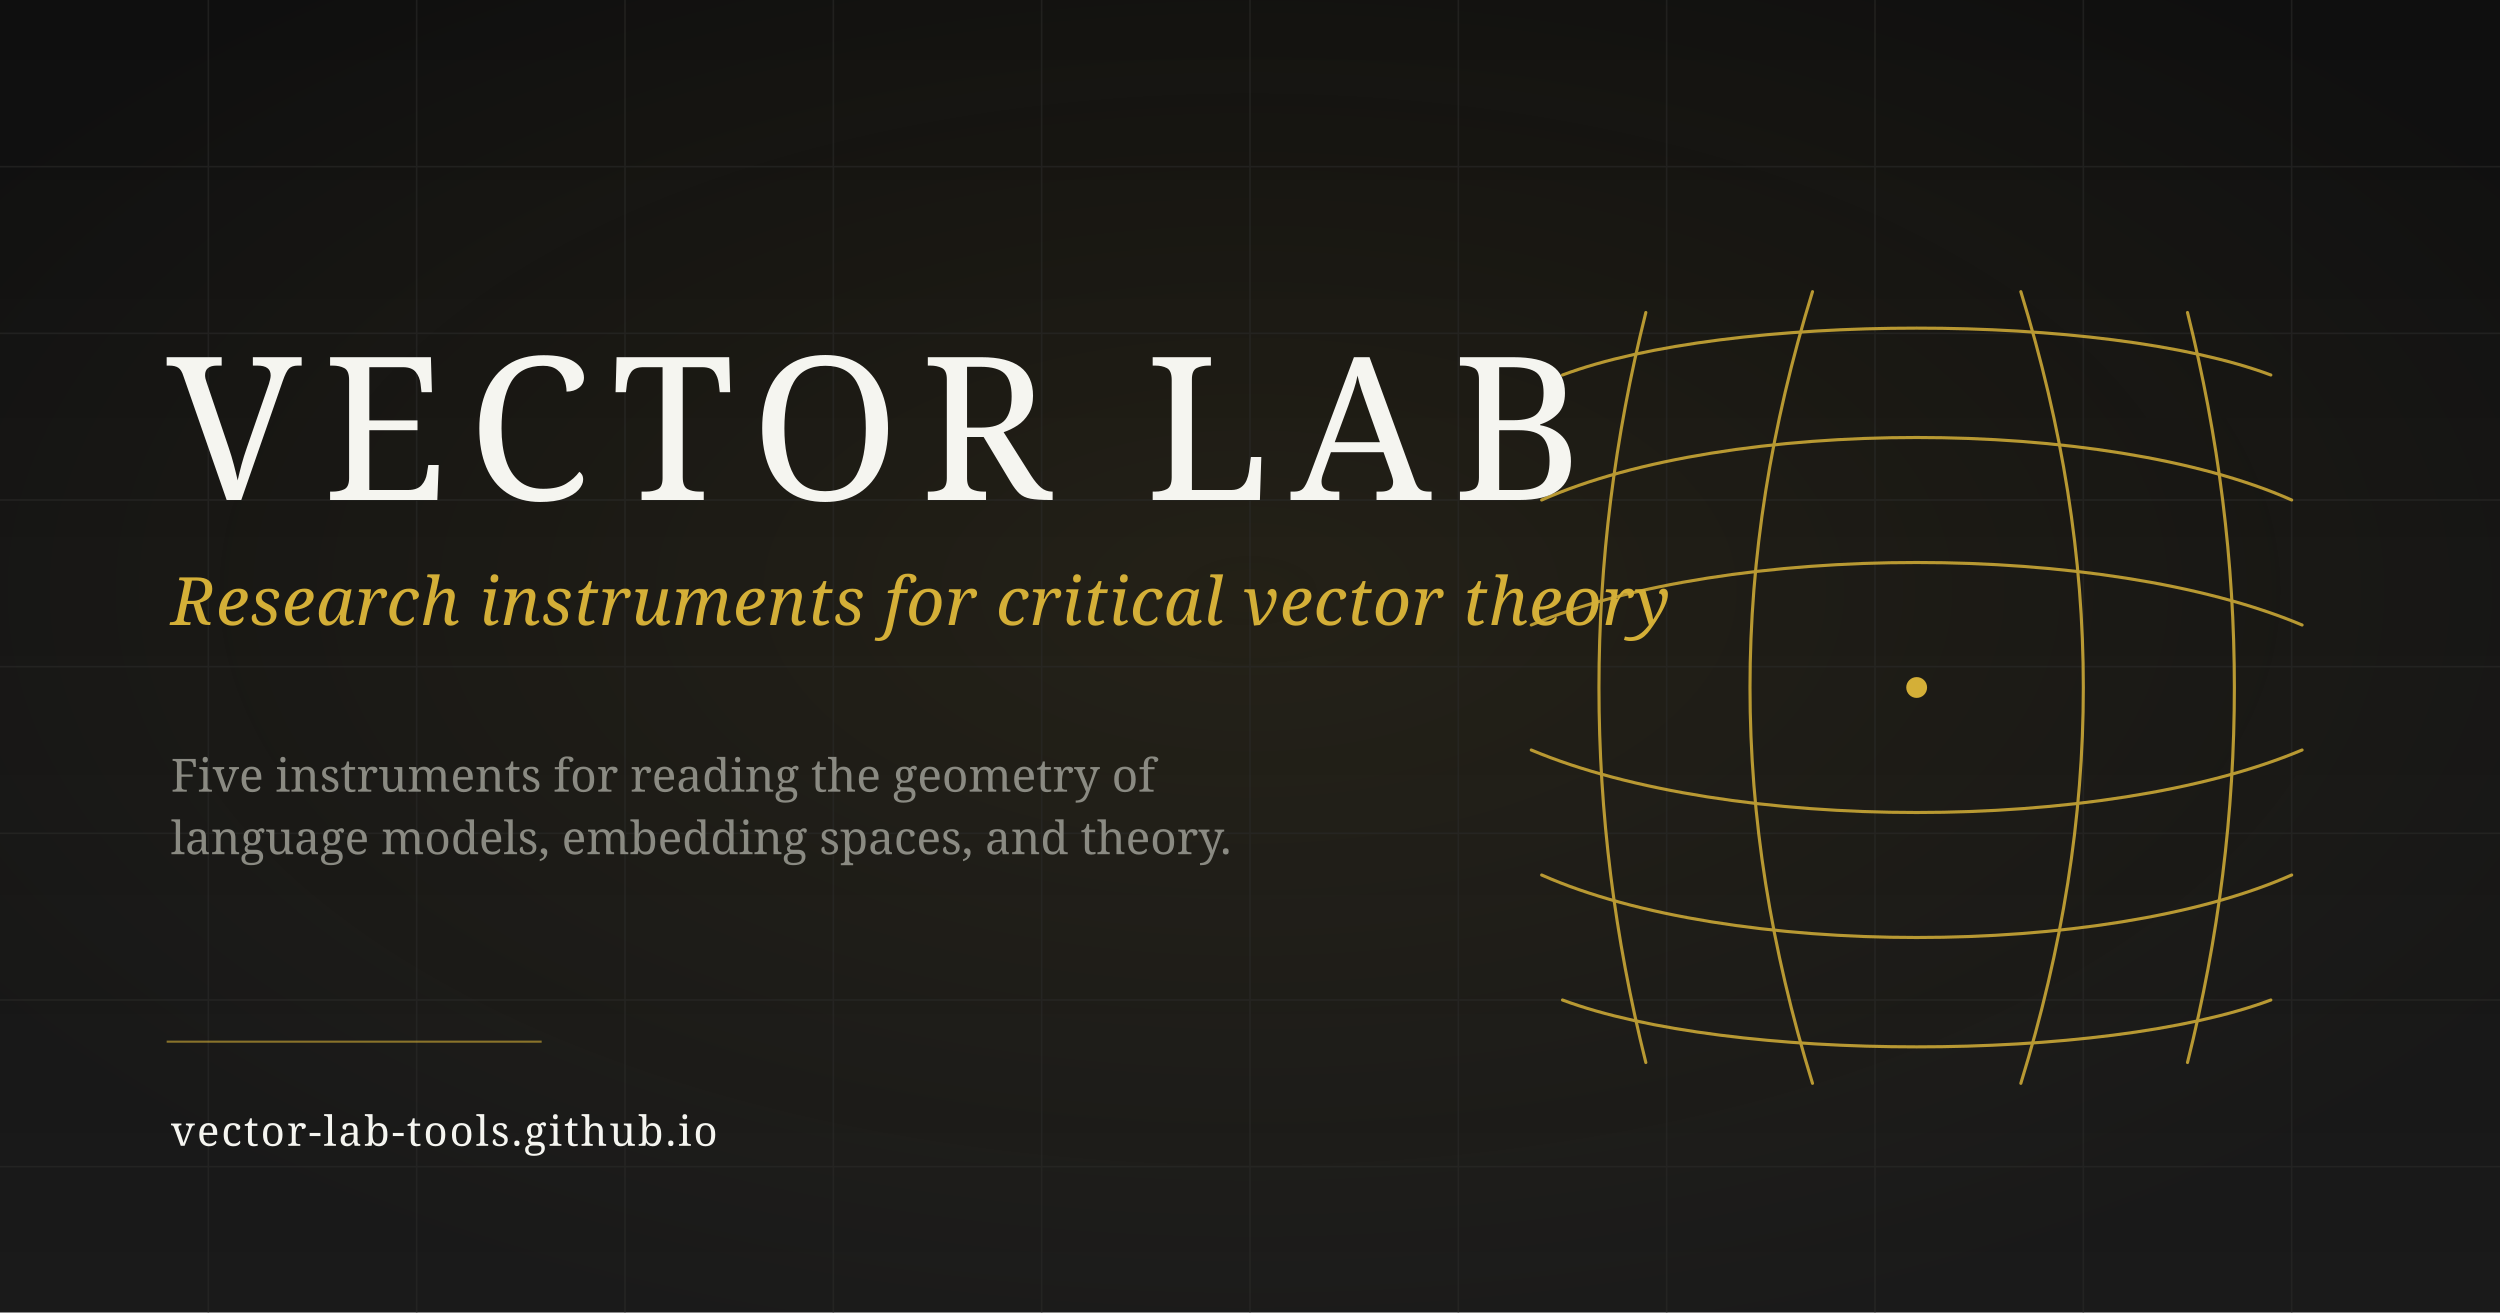
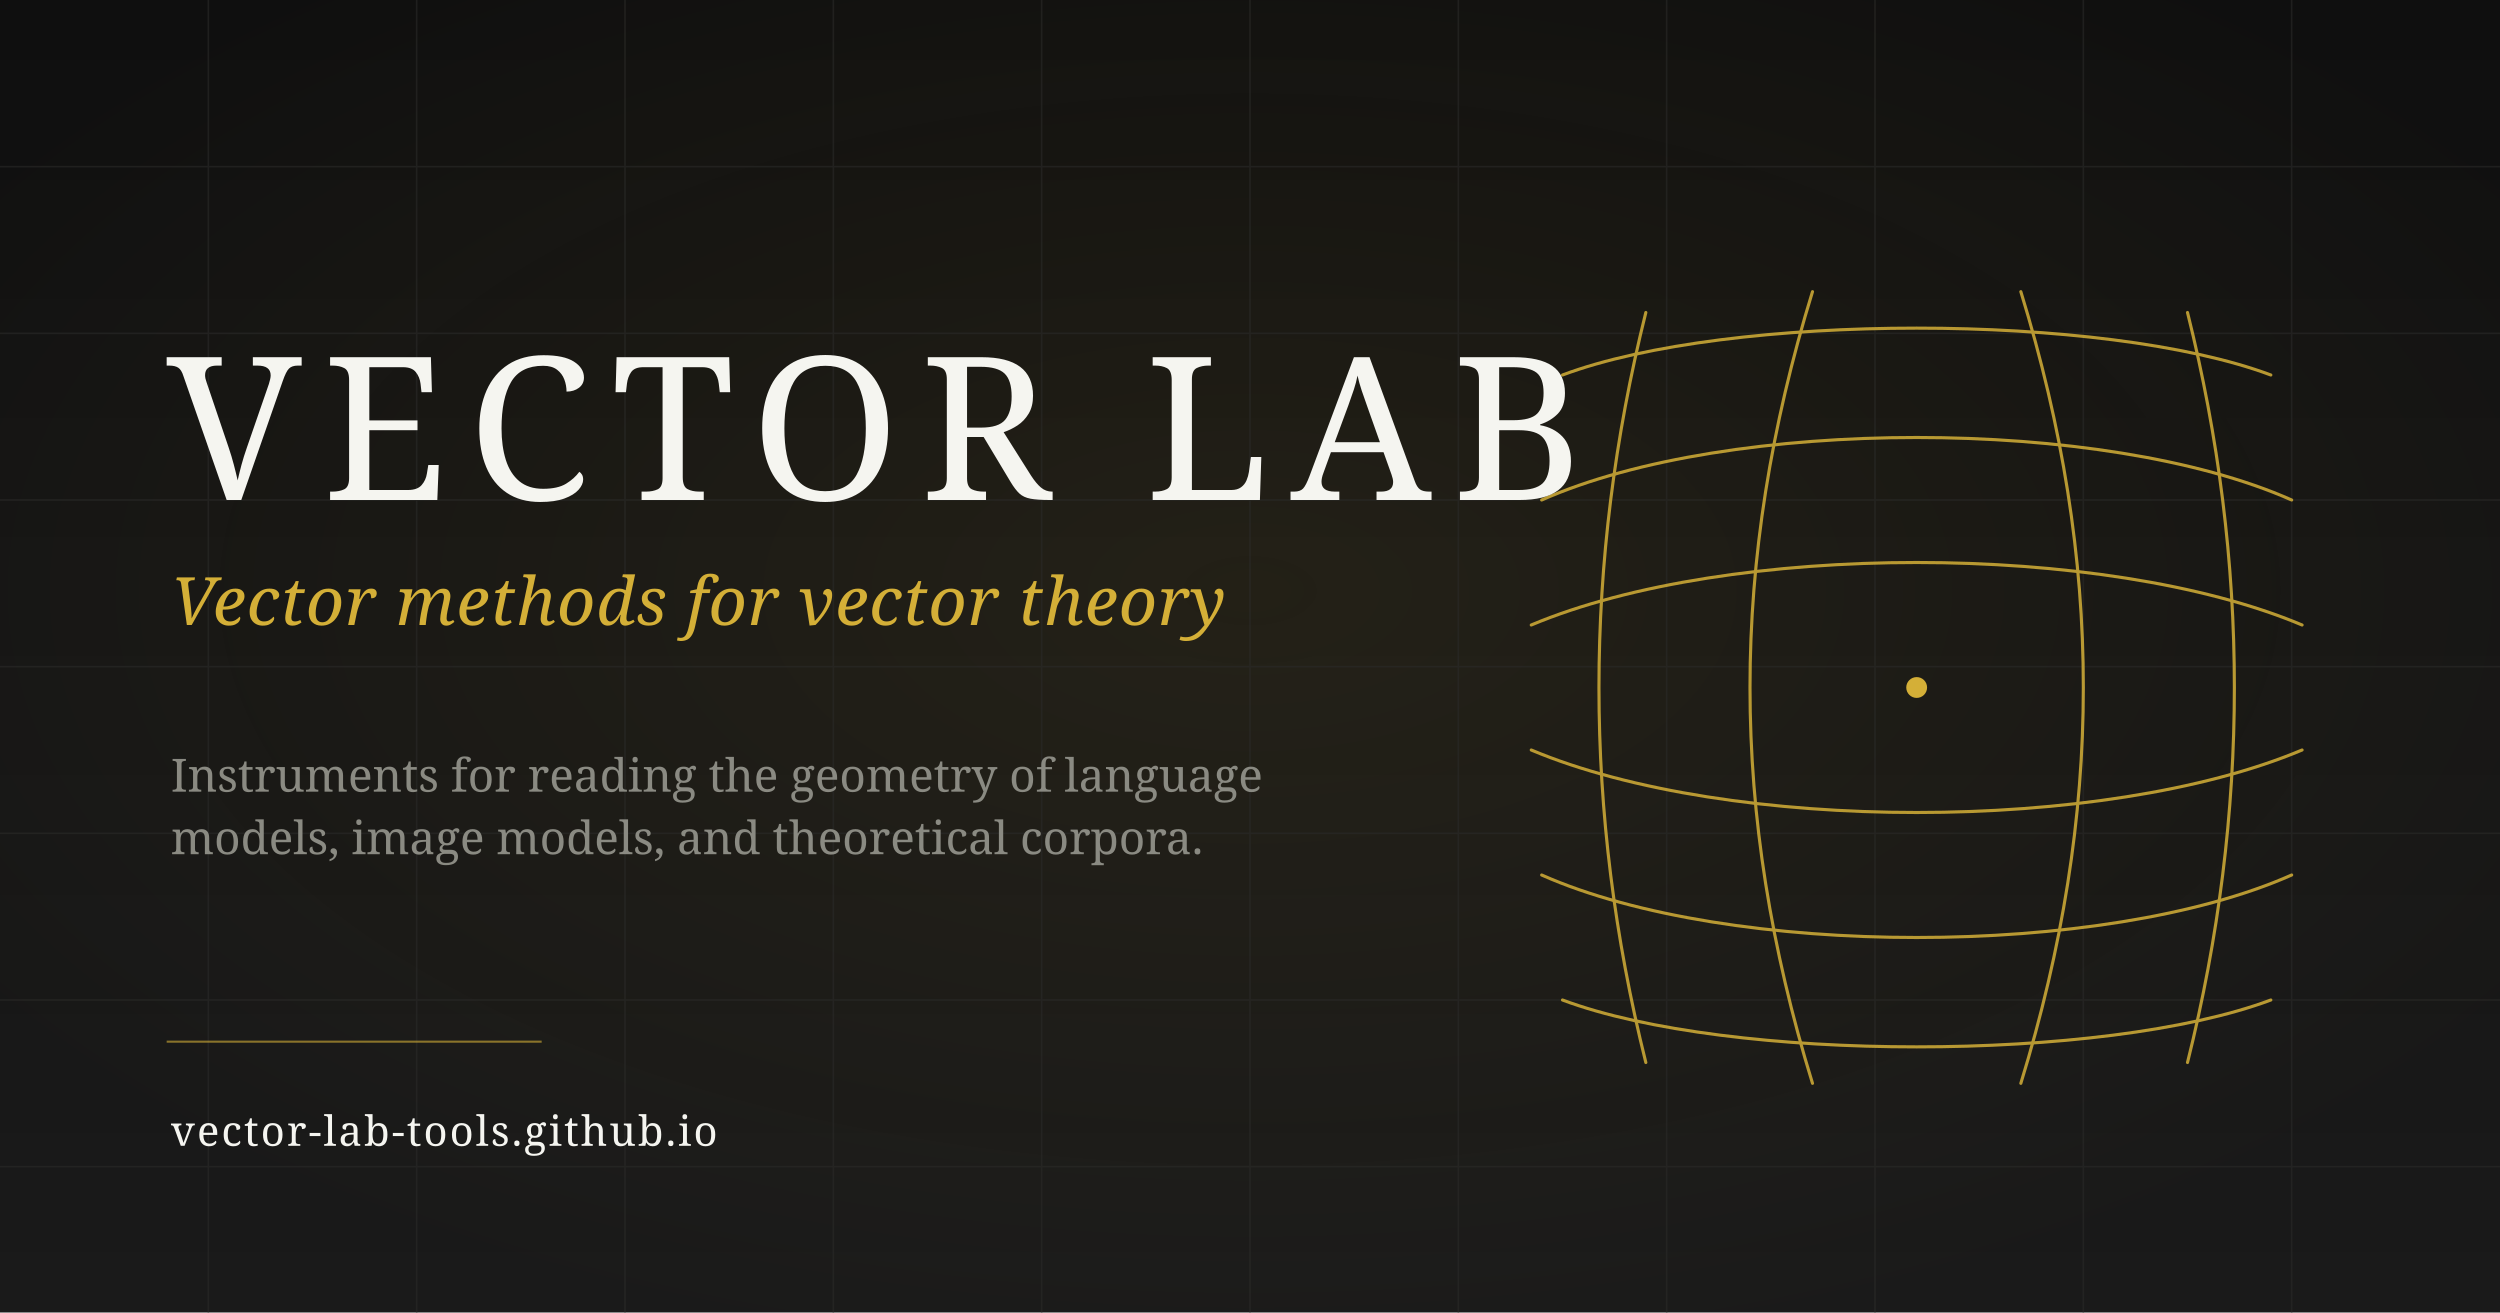
<svg xmlns="http://www.w3.org/2000/svg" viewBox="0 0 1200 630" fill="none">
  <defs>
    <linearGradient id="bg" x1="0" y1="0" x2="0" y2="1">
      <stop offset="0%" stop-color="#0f0f0f" />
      <stop offset="100%" stop-color="#1a1a1a" />
    </linearGradient>
    <radialGradient id="glow" cx="50%" cy="45%" r="60%">
      <stop offset="0%" stop-color="#d4af37" stop-opacity="0.08" />
      <stop offset="100%" stop-color="#d4af37" stop-opacity="0" />
    </radialGradient>
  </defs>
  <rect width="1200" height="630" fill="url(#bg)" />
  <rect width="1200" height="630" fill="url(#glow)" />
  <g stroke="#2a2a28" stroke-width="0.75" opacity="0.6">
    <line x1="0" y1="80" x2="1200" y2="80" />
    <line x1="0" y1="160" x2="1200" y2="160" />
    <line x1="0" y1="240" x2="1200" y2="240" />
    <line x1="0" y1="320" x2="1200" y2="320" />
    <line x1="0" y1="400" x2="1200" y2="400" />
    <line x1="0" y1="480" x2="1200" y2="480" />
    <line x1="0" y1="560" x2="1200" y2="560" />
    <line x1="100" y1="0" x2="100" y2="630" />
    <line x1="200" y1="0" x2="200" y2="630" />
    <line x1="300" y1="0" x2="300" y2="630" />
    <line x1="400" y1="0" x2="400" y2="630" />
    <line x1="500" y1="0" x2="500" y2="630" />
    <line x1="600" y1="0" x2="600" y2="630" />
    <line x1="700" y1="0" x2="700" y2="630" />
    <line x1="800" y1="0" x2="800" y2="630" />
    <line x1="900" y1="0" x2="900" y2="630" />
    <line x1="1000" y1="0" x2="1000" y2="630" />
    <line x1="1100" y1="0" x2="1100" y2="630" />
  </g>
  <g transform="translate(720,120)" stroke="#d4af37" stroke-width="1.5" fill="none" stroke-linecap="round" opacity="0.85">
    <path d="M 30 60 C 110 30, 290 30, 370 60" />
    <path d="M 20 120 C 110 80, 290 80, 380 120" />
    <path d="M 15 180 C 110 140, 290 140, 385 180" />
    <path d="M 15 240 C 110 280, 290 280, 385 240" />
    <path d="M 20 300 C 110 340, 290 340, 380 300" />
    <path d="M 30 360 C 110 390, 290 390, 370 360" />
    <path d="M 70 30 C 40 150, 40 270, 70 390" />
    <path d="M 150 20 C 110 150, 110 270, 150 400" />
    <path d="M 250 20 C 290 150, 290 270, 250 400" />
    <path d="M 330 30 C 360 150, 360 270, 330 390" />
  </g>
  <circle cx="920" cy="330" r="5" fill="#d4af37" />
  <text x="80" y="240" font-family="Optima, Futura, Georgia, serif" font-size="96" font-weight="500" fill="#f5f5f0" letter-spacing="10">VECTOR LAB</text>
-   <text x="82" y="300" font-family="Georgia, serif" font-size="32" font-style="italic" fill="#d4af37" letter-spacing="0.5">Research instruments for critical vector theory</text>
-   <text x="82" y="380" font-family="Georgia, serif" font-size="22" fill="#8a8a82">Five instruments for reading the geometry of</text>
-   <text x="82" y="410" font-family="Georgia, serif" font-size="22" fill="#8a8a82">language models, embedding spaces, and theory.</text>
+   <text x="82" y="300" font-family="Georgia, serif" font-size="32" font-style="italic" fill="#d4af37" letter-spacing="0.5">Vector methods for vector theory</text>
+   <text x="82" y="380" font-family="Georgia, serif" font-size="22" fill="#8a8a82">Instruments for reading the geometry of language</text>
+   <text x="82" y="410" font-family="Georgia, serif" font-size="22" fill="#8a8a82">models, image models, and theoretical corpora.</text>
  <text x="82" y="550" font-family="Georgia, serif" font-size="20" fill="#f5f5f0" letter-spacing="1">vector-lab-tools.github.io</text>
  <line x1="80" y1="500" x2="260" y2="500" stroke="#d4af37" stroke-width="1" opacity="0.6" />
</svg>
